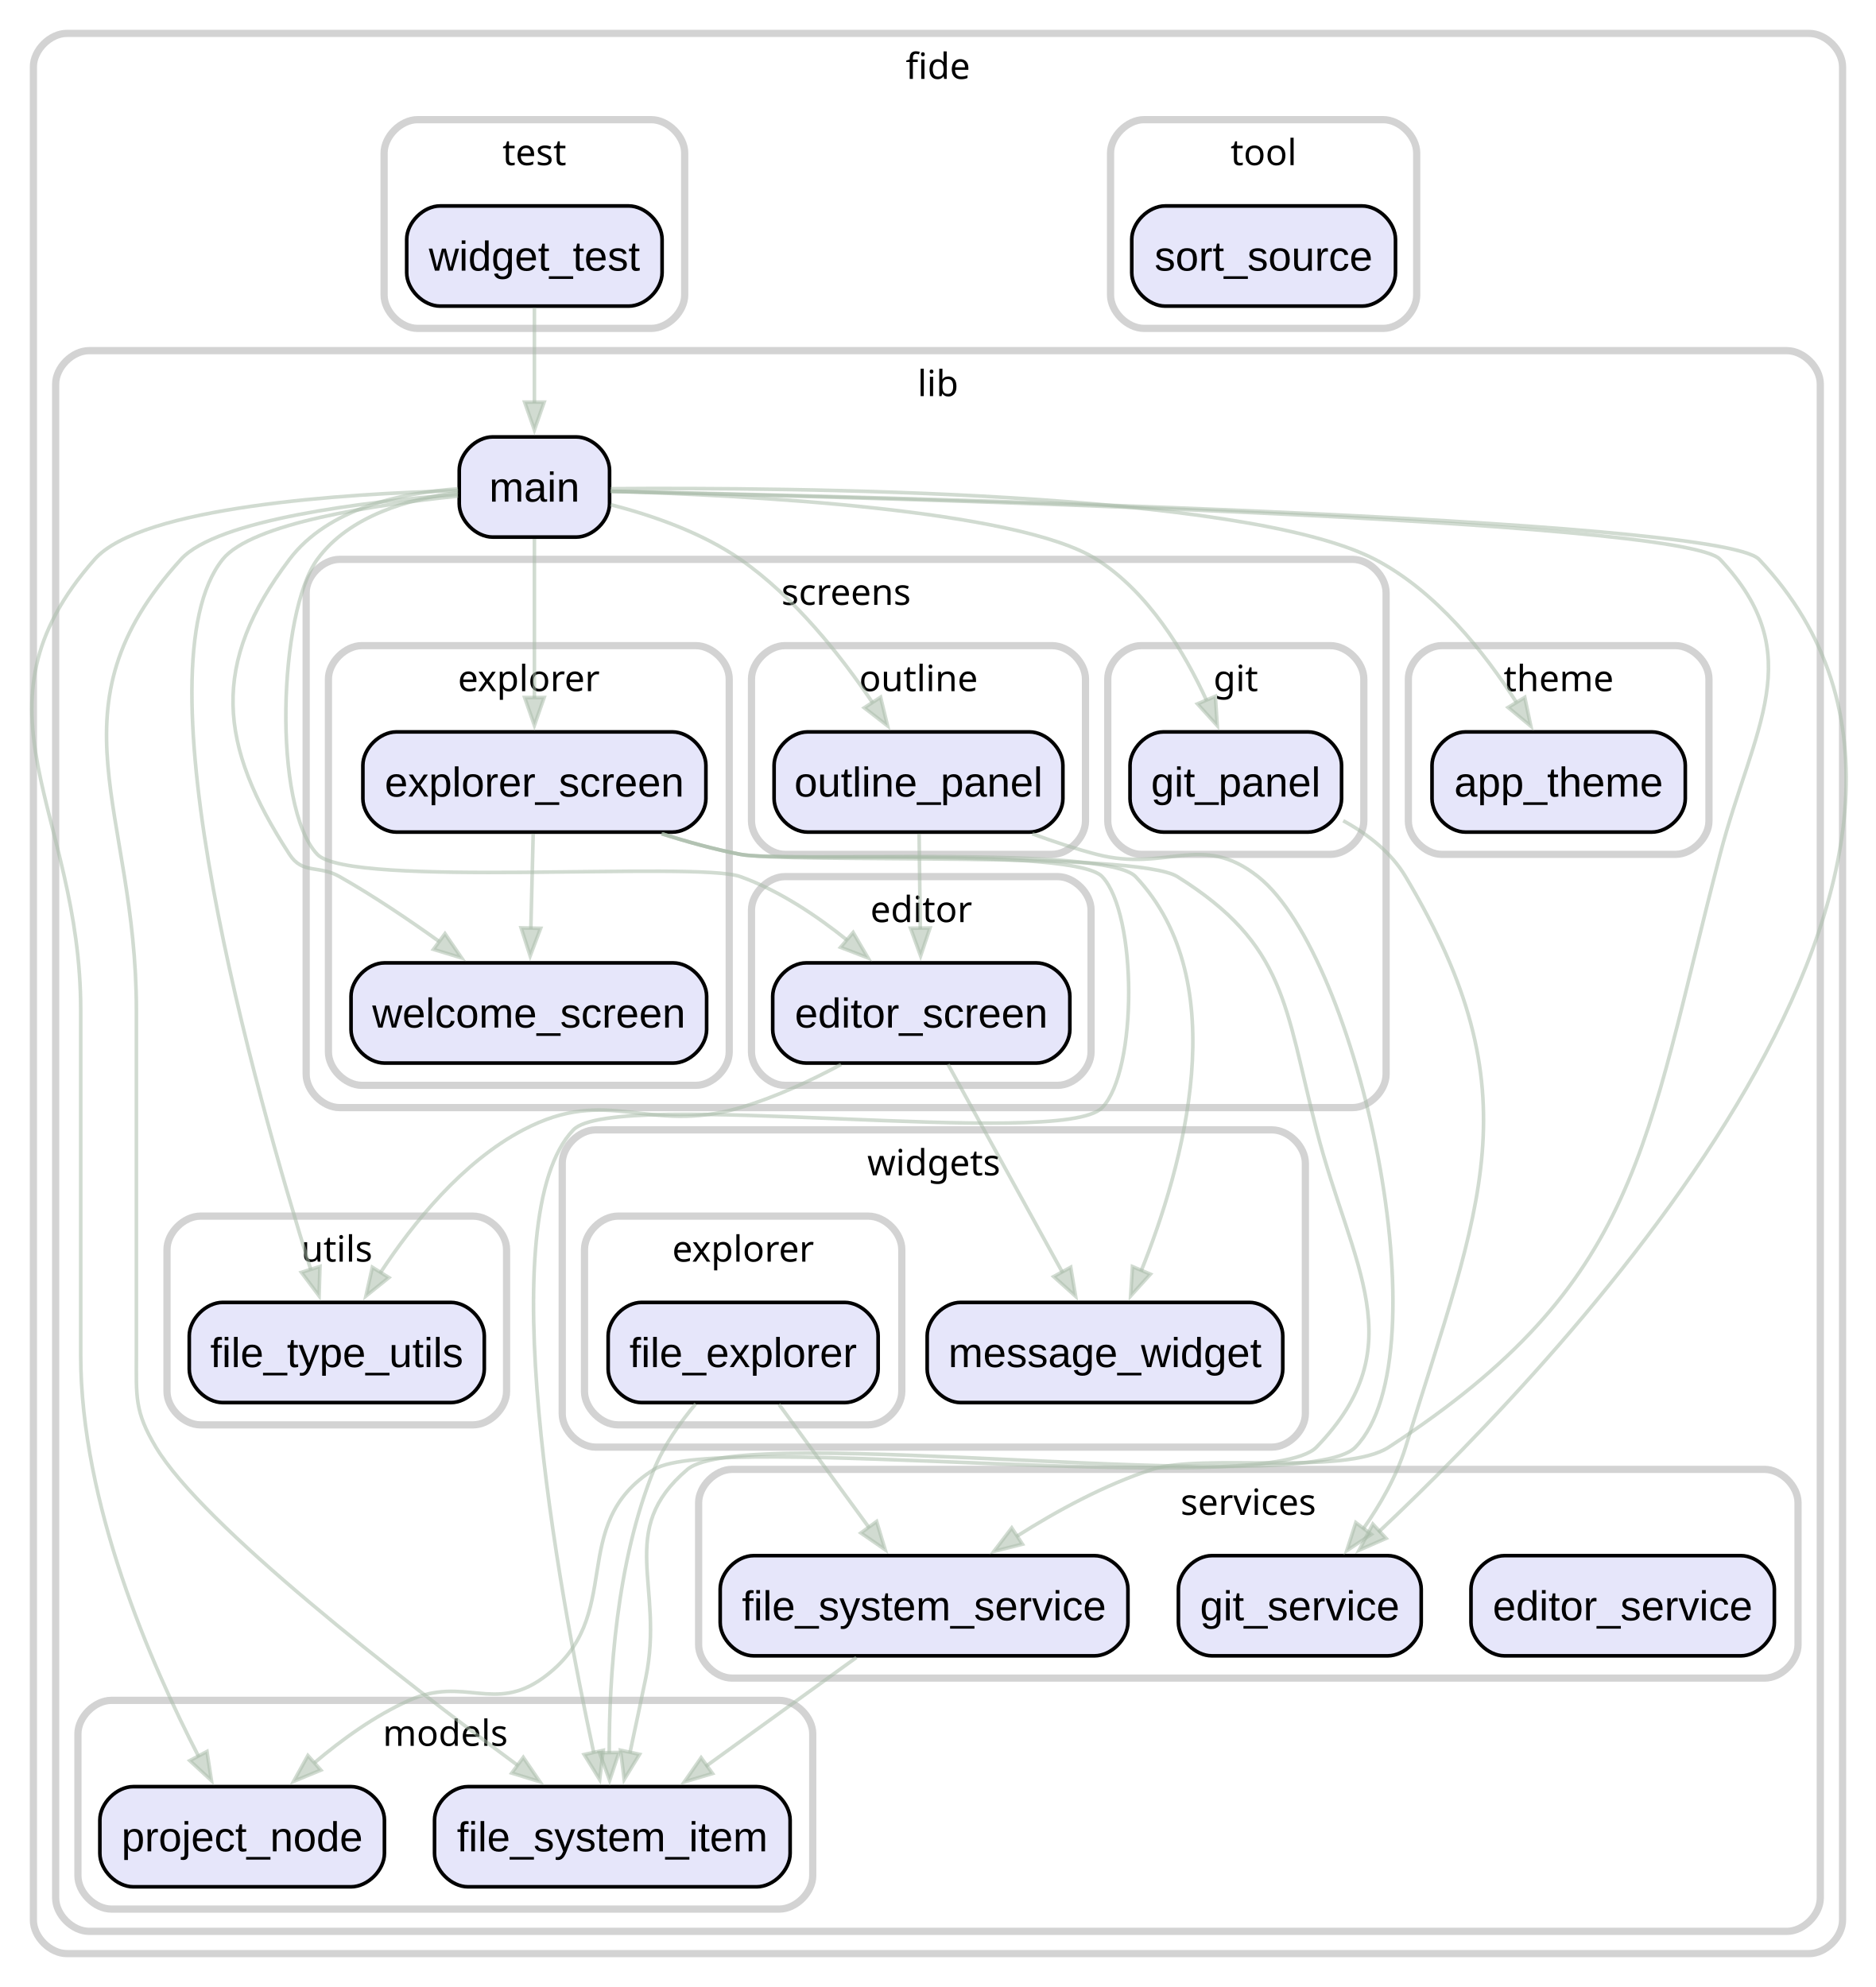
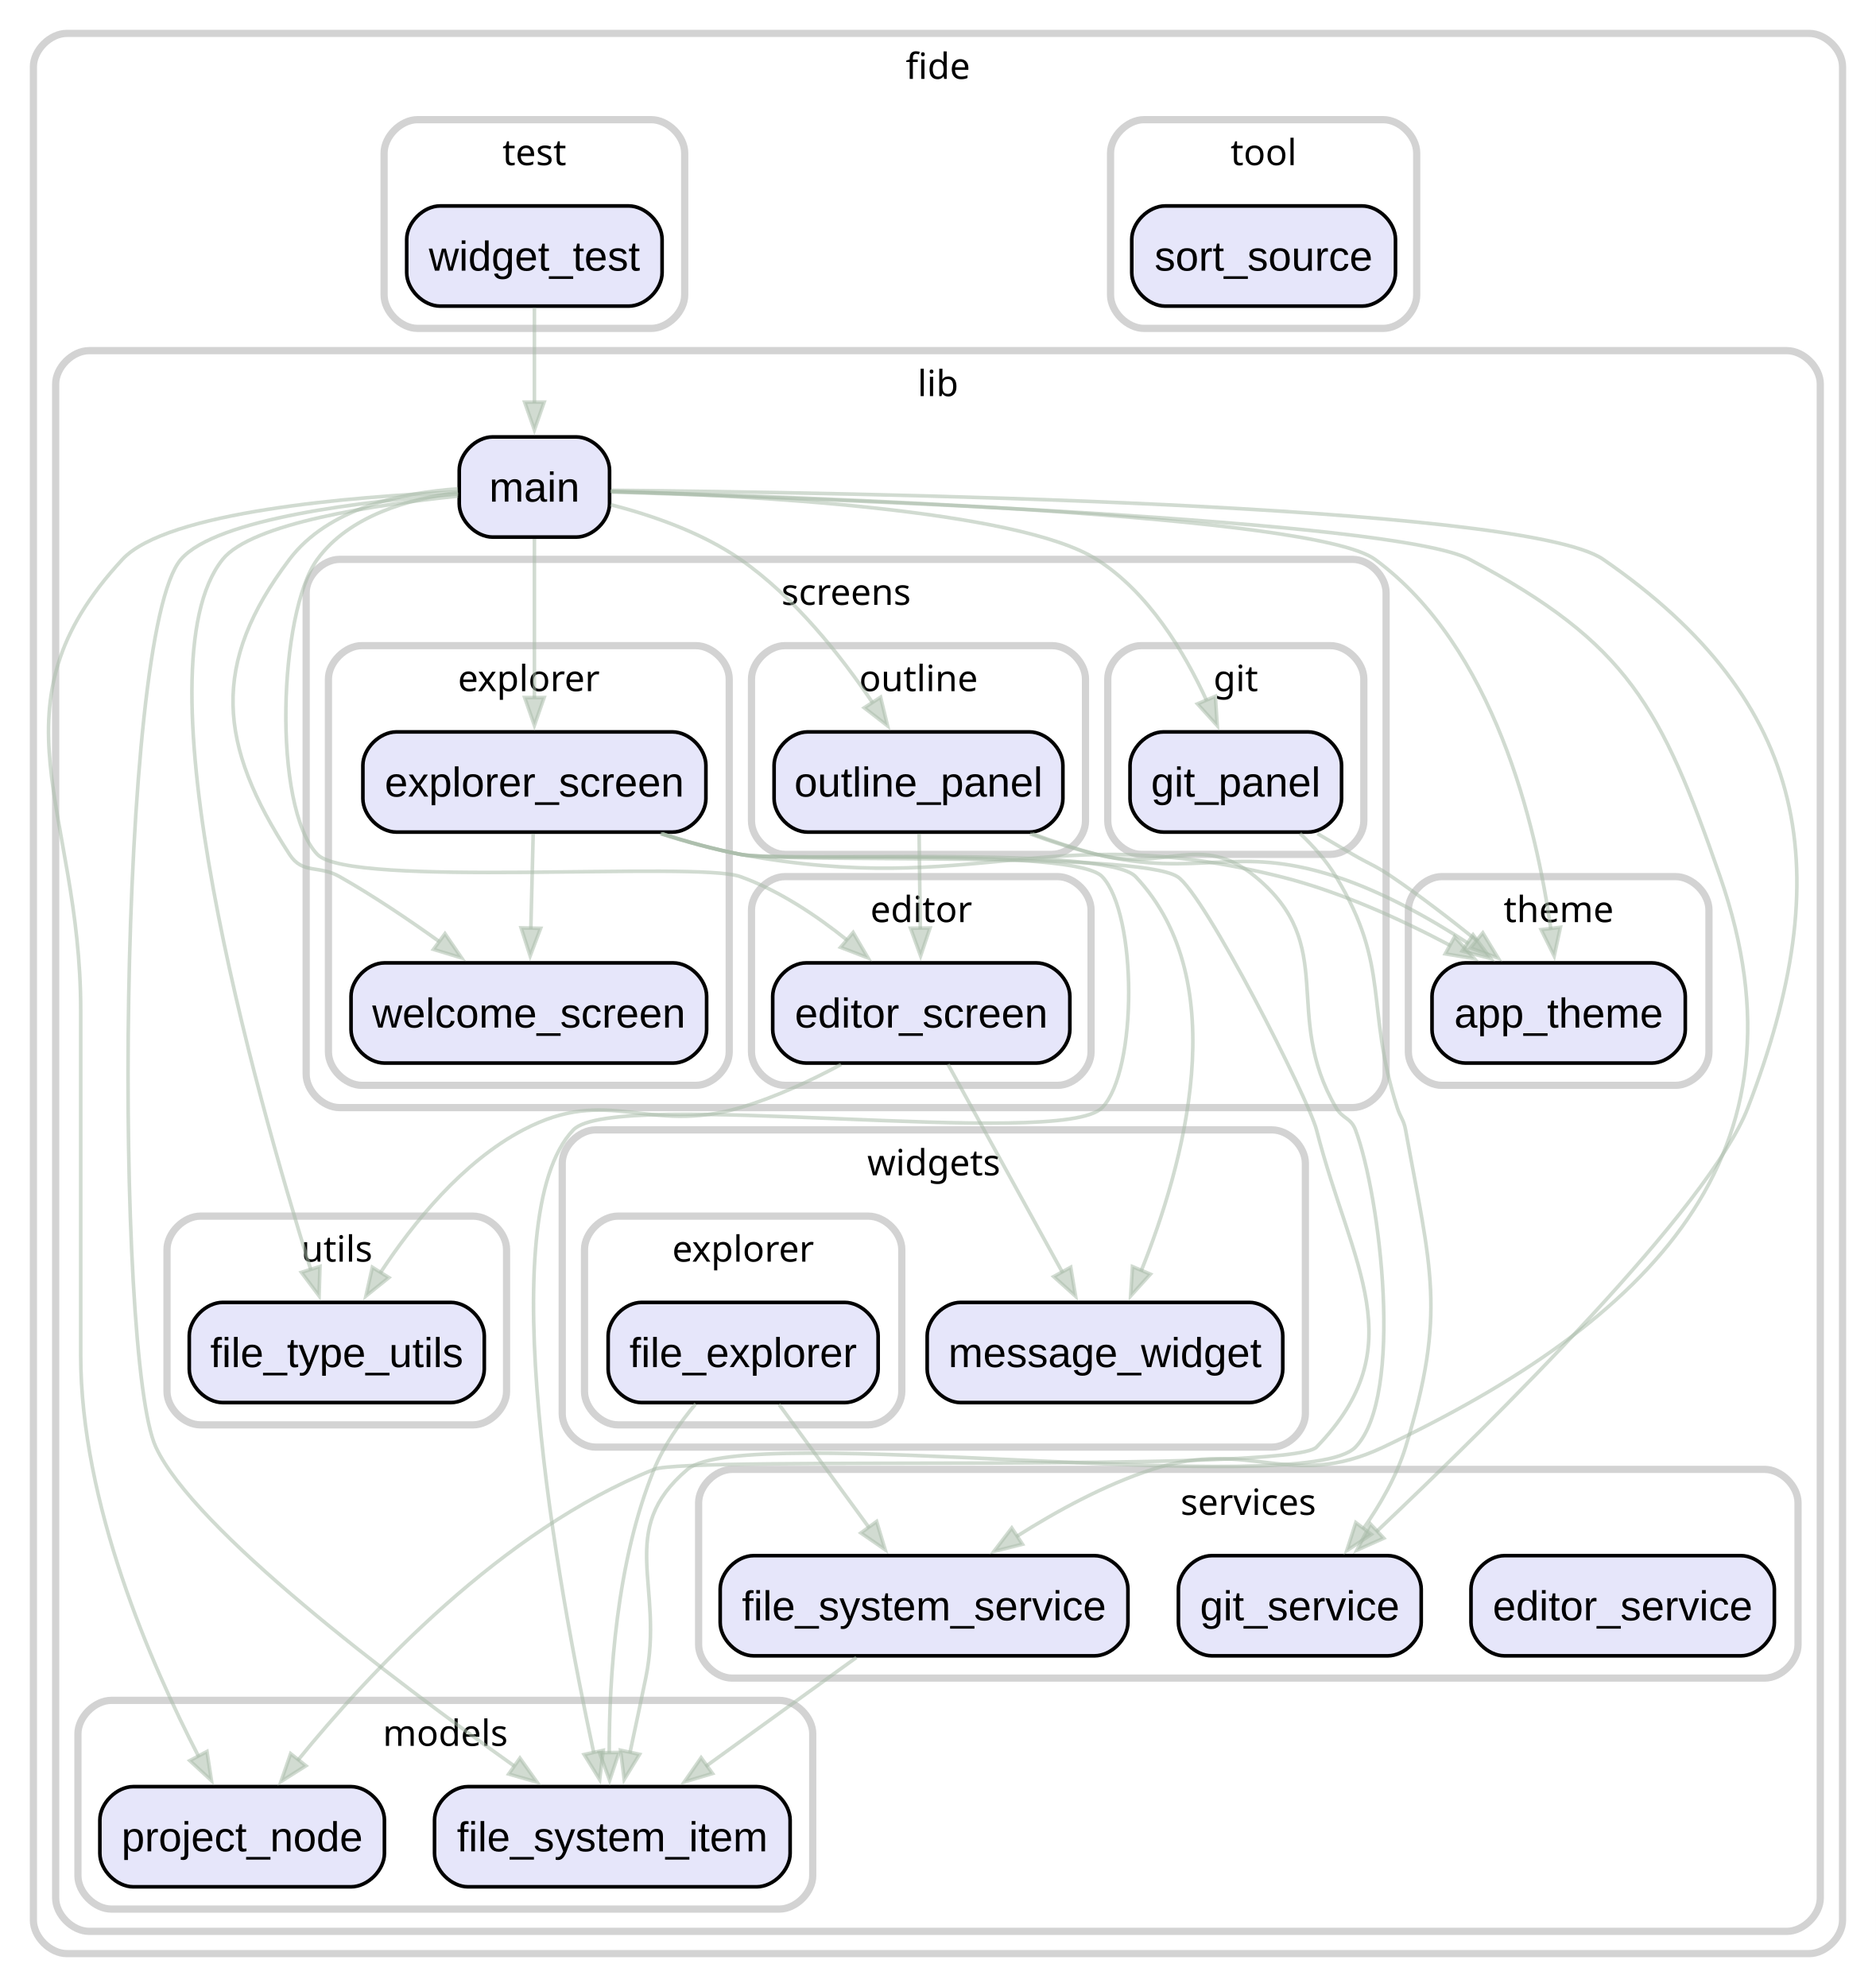
<svg xmlns="http://www.w3.org/2000/svg" width="674pt" height="714pt" viewBox="0.00 0.00 674.00 714.00">
  <g id="graph0" class="graph" transform="scale(1 1) rotate(0) translate(4 710)">
    <polygon fill="white" stroke="none" points="-4,4 -4,-710 670,-710 670,4 -4,4" />
    <g id="clust1" class="cluster">
      <path fill="none" stroke="lightgray" stroke-width="2.6" d="M20,-8C20,-8 646,-8 646,-8 652,-8 658,-14 658,-20 658,-20 658,-686 658,-686 658,-692 652,-698 646,-698 646,-698 20,-698 20,-698 14,-698 8,-692 8,-686 8,-686 8,-20 8,-20 8,-14 14,-8 20,-8" />
      <text xml:space="preserve" text-anchor="middle" x="333" y="-681.65" font-family="Arial Black" font-size="13.00">fide</text>
    </g>
    <g id="clust2" class="cluster">
      <path fill="none" stroke="lightgray" stroke-width="2.6" d="M146,-592C146,-592 230,-592 230,-592 236,-592 242,-598 242,-604 242,-604 242,-655 242,-655 242,-661 236,-667 230,-667 230,-667 146,-667 146,-667 140,-667 134,-661 134,-655 134,-655 134,-604 134,-604 134,-598 140,-592 146,-592" />
      <text xml:space="preserve" text-anchor="middle" x="188" y="-650.65" font-family="Arial Black" font-size="13.00">test</text>
    </g>
    <g id="clust3" class="cluster">
      <path fill="none" stroke="lightgray" stroke-width="2.6" d="M28,-16C28,-16 638,-16 638,-16 644,-16 650,-22 650,-28 650,-28 650,-572 650,-572 650,-578 644,-584 638,-584 638,-584 28,-584 28,-584 22,-584 16,-578 16,-572 16,-572 16,-28 16,-28 16,-22 22,-16 28,-16" />
      <text xml:space="preserve" text-anchor="middle" x="333" y="-567.65" font-family="Arial Black" font-size="13.00">lib</text>
    </g>
    <g id="clust4" class="cluster">
      <path fill="none" stroke="lightgray" stroke-width="2.6" d="M68,-198C68,-198 166,-198 166,-198 172,-198 178,-204 178,-210 178,-210 178,-261 178,-261 178,-267 172,-273 166,-273 166,-273 68,-273 68,-273 62,-273 56,-267 56,-261 56,-261 56,-210 56,-210 56,-204 62,-198 68,-198" />
      <text xml:space="preserve" text-anchor="middle" x="117" y="-256.65" font-family="Arial Black" font-size="13.00">utils</text>
    </g>
    <g id="clust5" class="cluster">
      <path fill="none" stroke="lightgray" stroke-width="2.6" d="M36,-24C36,-24 276,-24 276,-24 282,-24 288,-30 288,-36 288,-36 288,-87 288,-87 288,-93 282,-99 276,-99 276,-99 36,-99 36,-99 30,-99 24,-93 24,-87 24,-87 24,-36 24,-36 24,-30 30,-24 36,-24" />
      <text xml:space="preserve" text-anchor="middle" x="156" y="-82.65" font-family="Arial Black" font-size="13.00">models</text>
    </g>
    <g id="clust6" class="cluster">
      <path fill="none" stroke="lightgray" stroke-width="2.6" d="M118,-312C118,-312 482,-312 482,-312 488,-312 494,-318 494,-324 494,-324 494,-497 494,-497 494,-503 488,-509 482,-509 482,-509 118,-509 118,-509 112,-509 106,-503 106,-497 106,-497 106,-324 106,-324 106,-318 112,-312 118,-312" />
      <text xml:space="preserve" text-anchor="middle" x="300" y="-492.65" font-family="Arial Black" font-size="13.00">screens</text>
    </g>
    <g id="clust7" class="cluster">
      <path fill="none" stroke="lightgray" stroke-width="2.6" d="M126,-320C126,-320 246,-320 246,-320 252,-320 258,-326 258,-332 258,-332 258,-466 258,-466 258,-472 252,-478 246,-478 246,-478 126,-478 126,-478 120,-478 114,-472 114,-466 114,-466 114,-332 114,-332 114,-326 120,-320 126,-320" />
      <text xml:space="preserve" text-anchor="middle" x="186" y="-461.65" font-family="Arial Black" font-size="13.00">explorer</text>
    </g>
    <g id="clust8" class="cluster">
      <path fill="none" stroke="lightgray" stroke-width="2.6" d="M278,-403C278,-403 374,-403 374,-403 380,-403 386,-409 386,-415 386,-415 386,-466 386,-466 386,-472 380,-478 374,-478 374,-478 278,-478 278,-478 272,-478 266,-472 266,-466 266,-466 266,-415 266,-415 266,-409 272,-403 278,-403" />
      <text xml:space="preserve" text-anchor="middle" x="326" y="-461.65" font-family="Arial Black" font-size="13.00">outline</text>
    </g>
    <g id="clust9" class="cluster">
      <path fill="none" stroke="lightgray" stroke-width="2.6" d="M278,-320C278,-320 376,-320 376,-320 382,-320 388,-326 388,-332 388,-332 388,-383 388,-383 388,-389 382,-395 376,-395 376,-395 278,-395 278,-395 272,-395 266,-389 266,-383 266,-383 266,-332 266,-332 266,-326 272,-320 278,-320" />
      <text xml:space="preserve" text-anchor="middle" x="327" y="-378.65" font-family="Arial Black" font-size="13.00">editor</text>
    </g>
    <g id="clust10" class="cluster">
      <path fill="none" stroke="lightgray" stroke-width="2.6" d="M406,-403C406,-403 474,-403 474,-403 480,-403 486,-409 486,-415 486,-415 486,-466 486,-466 486,-472 480,-478 474,-478 474,-478 406,-478 406,-478 400,-478 394,-472 394,-466 394,-466 394,-415 394,-415 394,-409 400,-403 406,-403" />
      <text xml:space="preserve" text-anchor="middle" x="440" y="-461.65" font-family="Arial Black" font-size="13.00">git</text>
    </g>
    <g id="clust11" class="cluster">
-       <path fill="none" stroke="lightgray" stroke-width="2.6" d="M514,-403C514,-403 598,-403 598,-403 604,-403 610,-409 610,-415 610,-415 610,-466 610,-466 610,-472 604,-478 598,-478 598,-478 514,-478 514,-478 508,-478 502,-472 502,-466 502,-466 502,-415 502,-415 502,-409 508,-403 514,-403" />
-       <text xml:space="preserve" text-anchor="middle" x="556" y="-461.65" font-family="Arial Black" font-size="13.00">theme</text>
+       <path fill="none" stroke="lightgray" stroke-width="2.6" d="M514,-320C514,-320 598,-320 598,-320 604,-320 610,-326 610,-332 610,-332 610,-383 610,-383 610,-389 604,-395 598,-395 598,-395 514,-395 514,-395 508,-395 502,-389 502,-383 502,-383 502,-332 502,-332 502,-326 508,-320 514,-320" />
+       <text xml:space="preserve" text-anchor="middle" x="556" y="-378.65" font-family="Arial Black" font-size="13.00">theme</text>
    </g>
    <g id="clust12" class="cluster">
      <path fill="none" stroke="lightgray" stroke-width="2.6" d="M259,-107C259,-107 630,-107 630,-107 636,-107 642,-113 642,-119 642,-119 642,-170 642,-170 642,-176 636,-182 630,-182 630,-182 259,-182 259,-182 253,-182 247,-176 247,-170 247,-170 247,-119 247,-119 247,-113 253,-107 259,-107" />
      <text xml:space="preserve" text-anchor="middle" x="444.5" y="-165.65" font-family="Arial Black" font-size="13.00">services</text>
    </g>
    <g id="clust13" class="cluster">
      <path fill="none" stroke="lightgray" stroke-width="2.6" d="M210,-190C210,-190 453,-190 453,-190 459,-190 465,-196 465,-202 465,-202 465,-292 465,-292 465,-298 459,-304 453,-304 453,-304 210,-304 210,-304 204,-304 198,-298 198,-292 198,-292 198,-202 198,-202 198,-196 204,-190 210,-190" />
      <text xml:space="preserve" text-anchor="middle" x="331.5" y="-287.65" font-family="Arial Black" font-size="13.00">widgets</text>
    </g>
    <g id="clust14" class="cluster">
      <path fill="none" stroke="lightgray" stroke-width="2.6" d="M218,-198C218,-198 308,-198 308,-198 314,-198 320,-204 320,-210 320,-210 320,-261 320,-261 320,-267 314,-273 308,-273 308,-273 218,-273 218,-273 212,-273 206,-267 206,-261 206,-261 206,-210 206,-210 206,-204 212,-198 218,-198" />
      <text xml:space="preserve" text-anchor="middle" x="263" y="-256.65" font-family="Arial Black" font-size="13.00">explorer</text>
    </g>
    <g id="clust15" class="cluster">
      <path fill="none" stroke="lightgray" stroke-width="2.6" d="M407,-592C407,-592 493,-592 493,-592 499,-592 505,-598 505,-604 505,-604 505,-655 505,-655 505,-661 499,-667 493,-667 493,-667 407,-667 407,-667 401,-667 395,-661 395,-655 395,-655 395,-604 395,-604 395,-598 401,-592 407,-592" />
      <text xml:space="preserve" text-anchor="middle" x="450" y="-650.65" font-family="Arial Black" font-size="13.00">tool</text>
    </g>
    <g id="node1" class="node">
      <path fill="Lavender" stroke="black" stroke-width="1.3" d="M221.88,-636C221.88,-636 154.12,-636 154.12,-636 148.12,-636 142.12,-630 142.12,-624 142.12,-624 142.12,-612 142.12,-612 142.12,-606 148.12,-600 154.12,-600 154.12,-600 221.88,-600 221.88,-600 227.88,-600 233.88,-606 233.88,-612 233.88,-612 233.88,-624 233.88,-624 233.88,-630 227.88,-636 221.88,-636" />
      <text xml:space="preserve" text-anchor="middle" x="188" y="-612.75" font-family="Arial" font-size="15.00">widget_test</text>
    </g>
    <g id="node10" class="node">
      <path fill="Lavender" stroke="black" stroke-width="1.3" d="M203,-553C203,-553 173,-553 173,-553 167,-553 161,-547 161,-541 161,-541 161,-529 161,-529 161,-523 167,-517 173,-517 173,-517 203,-517 203,-517 209,-517 215,-523 215,-529 215,-529 215,-541 215,-541 215,-547 209,-553 203,-553" />
      <text xml:space="preserve" text-anchor="middle" x="188" y="-529.75" font-family="Arial" font-size="15.00">main</text>
    </g>
    <g id="edge1" class="edge">
      <path fill="none" stroke="#aabbaa" stroke-width="1.3" stroke-opacity="0.533" d="M188,-599.42C188,-589.45 188,-576.7 188,-565.26" />
      <polygon fill="#aabbaa" fill-opacity="0.533" stroke="#aabbaa" stroke-width="1.3" stroke-opacity="0.533" points="191.5,-565.51 188,-555.51 184.5,-565.51 191.5,-565.51" />
    </g>
    <g id="node2" class="node">
      <path fill="Lavender" stroke="black" stroke-width="1.3" d="M158,-242C158,-242 76,-242 76,-242 70,-242 64,-236 64,-230 64,-230 64,-218 64,-218 64,-212 70,-206 76,-206 76,-206 158,-206 158,-206 164,-206 170,-212 170,-218 170,-218 170,-230 170,-230 170,-236 164,-242 158,-242" />
      <text xml:space="preserve" text-anchor="middle" x="117" y="-218.75" font-family="Arial" font-size="15.00">file_type_utils</text>
    </g>
    <g id="node3" class="node">
      <path fill="Lavender" stroke="black" stroke-width="1.3" d="M122.12,-68C122.12,-68 43.88,-68 43.88,-68 37.88,-68 31.88,-62 31.88,-56 31.88,-56 31.88,-44 31.88,-44 31.88,-38 37.88,-32 43.88,-32 43.88,-32 122.12,-32 122.12,-32 128.12,-32 134.12,-38 134.12,-44 134.12,-44 134.12,-56 134.12,-56 134.12,-62 128.12,-68 122.12,-68" />
      <text xml:space="preserve" text-anchor="middle" x="83" y="-44.75" font-family="Arial" font-size="15.00">project_node</text>
    </g>
    <g id="node4" class="node">
      <path fill="Lavender" stroke="black" stroke-width="1.3" d="M267.88,-68C267.88,-68 164.12,-68 164.12,-68 158.12,-68 152.12,-62 152.12,-56 152.12,-56 152.12,-44 152.12,-44 152.12,-38 158.12,-32 164.12,-32 164.12,-32 267.88,-32 267.88,-32 273.88,-32 279.88,-38 279.88,-44 279.88,-44 279.88,-56 279.88,-56 279.88,-62 273.88,-68 267.88,-68" />
      <text xml:space="preserve" text-anchor="middle" x="216" y="-44.75" font-family="Arial" font-size="15.00">file_system_item</text>
    </g>
    <g id="node5" class="node">
      <path fill="Lavender" stroke="black" stroke-width="1.3" d="M237.62,-447C237.62,-447 138.38,-447 138.38,-447 132.38,-447 126.38,-441 126.38,-435 126.38,-435 126.38,-423 126.38,-423 126.38,-417 132.38,-411 138.38,-411 138.38,-411 237.62,-411 237.62,-411 243.62,-411 249.62,-417 249.62,-423 249.62,-423 249.62,-435 249.62,-435 249.62,-441 243.62,-447 237.62,-447" />
      <text xml:space="preserve" text-anchor="middle" x="188" y="-423.75" font-family="Arial" font-size="15.00">explorer_screen</text>
    </g>
    <g id="edge2" class="edge">
-       <path fill="none" stroke="#aabbaa" stroke-width="1.3" stroke-opacity="0.533" d="M233.66,-410.4C242.92,-407.45 252.68,-404.78 262,-403 279.16,-399.73 404.2,-404.27 419,-395 458.11,-370.5 457.53,-348.7 469,-304 481.59,-254.92 504.22,-226.42 469,-190 450.61,-170.98 253.46,-195.99 231,-182 198.94,-162.02 221.68,-129.04 191,-107 173.44,-94.38 162.75,-107.82 143,-99 130.72,-93.52 118.81,-84.91 108.88,-76.49" />
-       <polygon fill="#aabbaa" fill-opacity="0.533" stroke="#aabbaa" stroke-width="1.3" stroke-opacity="0.533" points="111.28,-73.94 101.49,-69.9 106.62,-79.17 111.28,-73.94" />
+       <path fill="none" stroke="#aabbaa" stroke-width="1.3" stroke-opacity="0.533" d="M233.66,-410.4C242.92,-407.45 252.68,-404.78 262,-403 279.16,-399.73 404.2,-404.27 419,-395 428.78,-388.88 466.13,-315.17 469,-304 481.59,-254.92 504.22,-226.42 469,-190 459.8,-180.49 243.29,-186.9 231,-182 176.4,-160.25 128.61,-108.96 102.96,-77.4" />
+       <polygon fill="#aabbaa" fill-opacity="0.533" stroke="#aabbaa" stroke-width="1.3" stroke-opacity="0.533" points="105.91,-75.49 96.95,-69.83 100.43,-79.84 105.91,-75.49" />
    </g>
    <g id="edge3" class="edge">
      <path fill="none" stroke="#aabbaa" stroke-width="1.3" stroke-opacity="0.533" d="M234.07,-410.35C243.21,-407.45 252.82,-404.8 262,-403 276.2,-400.22 382.09,-405.54 392,-395 404.64,-381.56 404.76,-325.31 392,-312 377.38,-296.75 216.62,-319.25 202,-304 172.01,-272.72 196.46,-139.78 209.33,-80.15" />
      <polygon fill="#aabbaa" fill-opacity="0.533" stroke="#aabbaa" stroke-width="1.3" stroke-opacity="0.533" points="212.72,-81.04 211.45,-70.52 205.88,-79.53 212.72,-81.04" />
    </g>
    <g id="node6" class="node">
      <path fill="Lavender" stroke="black" stroke-width="1.3" d="M237.88,-364C237.88,-364 134.12,-364 134.12,-364 128.12,-364 122.12,-358 122.12,-352 122.12,-352 122.12,-340 122.12,-340 122.12,-334 128.12,-328 134.12,-328 134.12,-328 237.88,-328 237.88,-328 243.88,-328 249.88,-334 249.88,-340 249.88,-340 249.88,-352 249.88,-352 249.88,-358 243.88,-364 237.88,-364" />
      <text xml:space="preserve" text-anchor="middle" x="186" y="-340.75" font-family="Arial" font-size="15.00">welcome_screen</text>
    </g>
    <g id="edge5" class="edge">
      <path fill="none" stroke="#aabbaa" stroke-width="1.3" stroke-opacity="0.533" d="M187.57,-410.42C187.32,-400.45 187,-387.7 186.72,-376.26" />
      <polygon fill="#aabbaa" fill-opacity="0.533" stroke="#aabbaa" stroke-width="1.3" stroke-opacity="0.533" points="190.23,-376.42 186.48,-366.51 183.23,-376.59 190.23,-376.42" />
    </g>
+     <g id="node11" class="node">
+       <path fill="Lavender" stroke="black" stroke-width="1.3" d="M589.5,-364C589.5,-364 522.5,-364 522.5,-364 516.5,-364 510.5,-358 510.5,-352 510.5,-352 510.5,-340 510.5,-340 510.5,-334 516.5,-328 522.5,-328 522.5,-328 589.5,-328 589.5,-328 595.5,-328 601.5,-334 601.5,-340 601.5,-340 601.5,-352 601.5,-352 601.5,-358 595.5,-364 589.5,-364" />
+       <text xml:space="preserve" text-anchor="middle" x="556" y="-340.75" font-family="Arial" font-size="15.00">app_theme</text>
+     </g>
+     <g id="edge6" class="edge">
+       <path fill="none" stroke="#aabbaa" stroke-width="1.3" stroke-opacity="0.533" d="M233.25,-410.45C242.63,-407.46 252.53,-404.76 262,-403 346.85,-387.25 372.27,-415.88 456,-395 477.14,-389.73 499.13,-379.74 517.09,-370.23" />
+       <polygon fill="#aabbaa" fill-opacity="0.533" stroke="#aabbaa" stroke-width="1.3" stroke-opacity="0.533" points="518.61,-373.39 525.71,-365.52 515.25,-367.25 518.61,-373.39" />
+     </g>
    <g id="node16" class="node">
      <path fill="Lavender" stroke="black" stroke-width="1.3" d="M444.88,-242C444.88,-242 341.12,-242 341.12,-242 335.12,-242 329.12,-236 329.12,-230 329.12,-230 329.12,-218 329.12,-218 329.12,-212 335.12,-206 341.12,-206 341.12,-206 444.88,-206 444.88,-206 450.88,-206 456.88,-212 456.88,-218 456.88,-218 456.88,-230 456.88,-230 456.88,-236 450.88,-242 444.88,-242" />
      <text xml:space="preserve" text-anchor="middle" x="393" y="-218.75" font-family="Arial" font-size="15.00">message_widget</text>
    </g>
    <g id="edge4" class="edge">
      <path fill="none" stroke="#aabbaa" stroke-width="1.3" stroke-opacity="0.533" d="M233.67,-410.44C242.92,-407.49 252.68,-404.8 262,-403 277.52,-400 393.14,-406.48 404,-395 439.81,-357.11 421.09,-290.81 405.96,-253.18" />
      <polygon fill="#aabbaa" fill-opacity="0.533" stroke="#aabbaa" stroke-width="1.3" stroke-opacity="0.533" points="409.32,-252.14 402.21,-244.29 402.87,-254.87 409.32,-252.14" />
    </g>
    <g id="node7" class="node">
      <path fill="Lavender" stroke="black" stroke-width="1.3" d="M365.88,-447C365.88,-447 286.12,-447 286.12,-447 280.12,-447 274.12,-441 274.12,-435 274.12,-435 274.12,-423 274.12,-423 274.12,-417 280.12,-411 286.12,-411 286.12,-411 365.88,-411 365.88,-411 371.88,-411 377.88,-417 377.88,-423 377.88,-423 377.88,-435 377.88,-435 377.88,-441 371.88,-447 365.88,-447" />
      <text xml:space="preserve" text-anchor="middle" x="326" y="-423.75" font-family="Arial" font-size="15.00">outline_panel</text>
    </g>
-     <g id="edge6" class="edge">
-       <path fill="none" stroke="#aabbaa" stroke-width="1.3" stroke-opacity="0.533" d="M366.84,-410.41C374.44,-407.61 382.38,-404.98 390,-403 415.18,-396.44 427.61,-411.17 448,-395 484.21,-366.29 515.13,-223.22 483,-190 464.45,-170.82 263.35,-199.26 243,-182 217.07,-160.01 234.89,-140.29 228,-107 226.19,-98.26 224.18,-88.77 222.32,-80.13" />
+     <g id="edge8" class="edge">
+       <path fill="none" stroke="#aabbaa" stroke-width="1.3" stroke-opacity="0.533" d="M366.85,-410.42C374.44,-407.62 382.38,-404.99 390,-403 414.75,-396.52 427.22,-411.23 447,-395 477.21,-370.22 456.33,-345.76 476,-312 478.38,-307.92 481.34,-308.42 483,-304 491.91,-280.29 500.61,-208.21 483,-190 464.45,-170.82 263.35,-199.26 243,-182 217.07,-160.01 234.89,-140.29 228,-107 226.19,-98.26 224.18,-88.77 222.32,-80.13" />
      <polygon fill="#aabbaa" fill-opacity="0.533" stroke="#aabbaa" stroke-width="1.3" stroke-opacity="0.533" points="225.79,-79.6 220.26,-70.57 218.95,-81.08 225.79,-79.6" />
    </g>
    <g id="node8" class="node">
      <path fill="Lavender" stroke="black" stroke-width="1.3" d="M368.38,-364C368.38,-364 285.62,-364 285.62,-364 279.62,-364 273.62,-358 273.62,-352 273.62,-352 273.62,-340 273.62,-340 273.62,-334 279.62,-328 285.62,-328 285.62,-328 368.38,-328 368.38,-328 374.38,-328 380.38,-334 380.38,-340 380.38,-340 380.38,-352 380.38,-352 380.38,-358 374.38,-364 368.38,-364" />
      <text xml:space="preserve" text-anchor="middle" x="327" y="-340.75" font-family="Arial" font-size="15.00">editor_screen</text>
    </g>
-     <g id="edge7" class="edge">
+     <g id="edge9" class="edge">
      <path fill="none" stroke="#aabbaa" stroke-width="1.3" stroke-opacity="0.533" d="M326.22,-410.42C326.34,-400.45 326.5,-387.7 326.64,-376.26" />
      <polygon fill="#aabbaa" fill-opacity="0.533" stroke="#aabbaa" stroke-width="1.3" stroke-opacity="0.533" points="330.14,-376.55 326.76,-366.51 323.14,-376.46 330.14,-376.55" />
    </g>
-     <g id="edge9" class="edge">
+     <g id="edge7" class="edge">
+       <path fill="none" stroke="#aabbaa" stroke-width="1.3" stroke-opacity="0.533" d="M366.08,-410.38C373.89,-407.51 382.11,-404.87 390,-403 427.35,-394.15 439.52,-406.95 476,-395 492.72,-389.52 509.66,-380.05 523.61,-370.96" />
+       <polygon fill="#aabbaa" fill-opacity="0.533" stroke="#aabbaa" stroke-width="1.3" stroke-opacity="0.533" points="525.25,-374.08 531.57,-365.57 521.33,-368.28 525.25,-374.08" />
+     </g>
+     <g id="edge11" class="edge">
      <path fill="none" stroke="#aabbaa" stroke-width="1.3" stroke-opacity="0.533" d="M298.18,-327.5C287.22,-321.62 274.38,-315.64 262,-312 228.57,-302.17 214.83,-320.24 184,-304 162.05,-292.44 144.31,-270.4 132.6,-252.54" />
      <polygon fill="#aabbaa" fill-opacity="0.533" stroke="#aabbaa" stroke-width="1.3" stroke-opacity="0.533" points="135.72,-250.92 127.47,-244.28 129.78,-254.62 135.72,-250.92" />
    </g>
-     <g id="edge8" class="edge">
+     <g id="edge10" class="edge">
      <path fill="none" stroke="#aabbaa" stroke-width="1.3" stroke-opacity="0.533" d="M336.6,-327.55C347.4,-307.91 365.09,-275.74 377.79,-252.66" />
      <polygon fill="#aabbaa" fill-opacity="0.533" stroke="#aabbaa" stroke-width="1.3" stroke-opacity="0.533" points="380.69,-254.64 382.44,-244.19 374.56,-251.27 380.69,-254.64" />
    </g>
    <g id="node9" class="node">
      <path fill="Lavender" stroke="black" stroke-width="1.3" d="M466,-447C466,-447 414,-447 414,-447 408,-447 402,-441 402,-435 402,-435 402,-423 402,-423 402,-417 408,-411 414,-411 414,-411 466,-411 466,-411 472,-411 478,-417 478,-423 478,-423 478,-435 478,-435 478,-441 472,-447 466,-447" />
      <text xml:space="preserve" text-anchor="middle" x="440" y="-423.75" font-family="Arial" font-size="15.00">git_panel</text>
    </g>
+     <g id="edge12" class="edge">
+       <path fill="none" stroke="#aabbaa" stroke-width="1.3" stroke-opacity="0.533" d="M469.33,-410.45C473.58,-407.94 477.9,-405.39 482,-403 488.19,-399.39 490.07,-399.03 496,-395 506.34,-387.97 517.16,-379.65 526.71,-371.93" />
+       <polygon fill="#aabbaa" fill-opacity="0.533" stroke="#aabbaa" stroke-width="1.3" stroke-opacity="0.533" points="528.75,-374.78 534.26,-365.73 524.31,-369.37 528.75,-374.78" />
+     </g>
    <g id="node12" class="node">
      <path fill="Lavender" stroke="black" stroke-width="1.3" d="M494.62,-151C494.62,-151 431.38,-151 431.38,-151 425.38,-151 419.38,-145 419.38,-139 419.38,-139 419.38,-127 419.38,-127 419.38,-121 425.38,-115 431.38,-115 431.38,-115 494.62,-115 494.62,-115 500.62,-115 506.62,-121 506.62,-127 506.62,-127 506.62,-139 506.62,-139 506.62,-145 500.62,-151 494.62,-151" />
      <text xml:space="preserve" text-anchor="middle" x="463" y="-127.75" font-family="Arial" font-size="15.00">git_service</text>
    </g>
-     <g id="edge10" class="edge">
-       <path fill="none" stroke="#aabbaa" stroke-width="1.3" stroke-opacity="0.533" d="M478.59,-415.09C487.47,-410.23 495.82,-403.69 501,-395 547.64,-316.73 527.76,-277.09 501,-190 497.79,-179.56 491.9,-169.31 485.7,-160.49" />
+     <g id="edge13" class="edge">
+       <path fill="none" stroke="#aabbaa" stroke-width="1.3" stroke-opacity="0.533" d="M463.05,-410.53C467.9,-405.93 472.58,-400.66 476,-395 495.75,-362.35 486.4,-348.36 498,-312 499.15,-308.38 500.32,-307.74 501,-304 510.04,-254.15 515.88,-238.43 501,-190 497.79,-179.56 491.9,-169.31 485.7,-160.49" />
      <polygon fill="#aabbaa" fill-opacity="0.533" stroke="#aabbaa" stroke-width="1.3" stroke-opacity="0.533" points="488.69,-158.66 479.87,-152.79 483.11,-162.88 488.69,-158.66" />
    </g>
-     <g id="edge21" class="edge">
+     <g id="edge24" class="edge">
      <path fill="none" stroke="#aabbaa" stroke-width="1.3" stroke-opacity="0.533" d="M160.57,-531.74C130.9,-528.66 86.4,-521.98 76,-509 44.76,-470.01 87.64,-317.78 107.67,-253.69" />
      <polygon fill="#aabbaa" fill-opacity="0.533" stroke="#aabbaa" stroke-width="1.3" stroke-opacity="0.533" points="110.96,-254.92 110.64,-244.33 104.28,-252.8 110.96,-254.92" />
    </g>
-     <g id="edge20" class="edge">
-       <path fill="none" stroke="#aabbaa" stroke-width="1.3" stroke-opacity="0.533" d="M160.55,-533.7C119.92,-532.62 46.75,-528.01 30,-509 -17.63,-454.96 25,-419.03 25,-347 25,-347 25,-347 25,-223 25,-169.77 50.25,-111.91 67.43,-78.7" />
+     <g id="edge23" class="edge">
+       <path fill="none" stroke="#aabbaa" stroke-width="1.3" stroke-opacity="0.533" d="M160.51,-533.23C122.27,-531.54 55.91,-526.15 40,-509 -9.18,-455.99 25,-419.31 25,-347 25,-347 25,-347 25,-223 25,-169.77 50.25,-111.91 67.43,-78.7" />
      <polygon fill="#aabbaa" fill-opacity="0.533" stroke="#aabbaa" stroke-width="1.3" stroke-opacity="0.533" points="70.36,-80.63 71.97,-70.16 64.18,-77.34 70.36,-80.63" />
    </g>
-     <g id="edge19" class="edge">
-       <path fill="none" stroke="#aabbaa" stroke-width="1.3" stroke-opacity="0.533" d="M160.44,-532.33C127.17,-529.71 74.03,-523.35 61,-509 12.35,-455.45 45,-419.35 45,-347 45,-347 45,-347 45,-223 45,-208.01 44.31,-202.87 52,-190 68.73,-161.98 139.14,-107.38 182.07,-75.59" />
-       <polygon fill="#aabbaa" fill-opacity="0.533" stroke="#aabbaa" stroke-width="1.3" stroke-opacity="0.533" points="184.01,-78.51 189.98,-69.76 179.86,-72.87 184.01,-78.51" />
-     </g>
-     <g id="edge11" class="edge">
+     <g id="edge22" class="edge">
+       <path fill="none" stroke="#aabbaa" stroke-width="1.3" stroke-opacity="0.533" d="M160.6,-532.47C127.22,-529.97 73.67,-523.74 61,-509 37.88,-482.11 37.09,-222.17 52,-190 65.68,-160.47 136.85,-106.66 180.82,-75.36" />
+       <polygon fill="#aabbaa" fill-opacity="0.533" stroke="#aabbaa" stroke-width="1.3" stroke-opacity="0.533" points="182.8,-78.24 188.95,-69.61 178.76,-72.52 182.8,-78.24" />
+     </g>
+     <g id="edge14" class="edge">
      <path fill="none" stroke="#aabbaa" stroke-width="1.3" stroke-opacity="0.533" d="M188,-516.36C188,-500.73 188,-477.59 188,-459.2" />
      <polygon fill="#aabbaa" fill-opacity="0.533" stroke="#aabbaa" stroke-width="1.3" stroke-opacity="0.533" points="191.5,-459.35 188,-449.35 184.5,-459.35 191.5,-459.35" />
    </g>
-     <g id="edge12" class="edge">
+     <g id="edge15" class="edge">
      <path fill="none" stroke="#aabbaa" stroke-width="1.3" stroke-opacity="0.533" d="M160.54,-534.34C140.27,-532.96 113.88,-527.38 100,-509 71.6,-471.41 74.33,-442.5 100,-403 104.77,-395.66 110.39,-399.32 118,-395 130.12,-388.12 142.76,-379.6 153.81,-371.67" />
      <polygon fill="#aabbaa" fill-opacity="0.533" stroke="#aabbaa" stroke-width="1.3" stroke-opacity="0.533" points="155.87,-374.5 161.86,-365.77 151.73,-368.86 155.87,-374.5" />
    </g>
-     <g id="edge14" class="edge">
+     <g id="edge17" class="edge">
      <path fill="none" stroke="#aabbaa" stroke-width="1.3" stroke-opacity="0.533" d="M215.37,-528.67C230.12,-524.87 248.09,-518.68 262,-509 281.44,-495.48 298.08,-474.43 309.52,-457.46" />
      <polygon fill="#aabbaa" fill-opacity="0.533" stroke="#aabbaa" stroke-width="1.3" stroke-opacity="0.533" points="312.38,-459.48 314.88,-449.18 306.51,-455.67 312.38,-459.48" />
    </g>
-     <g id="edge13" class="edge">
+     <g id="edge16" class="edge">
      <path fill="none" stroke="#aabbaa" stroke-width="1.3" stroke-opacity="0.533" d="M160.55,-533.02C143.01,-530.79 121.48,-524.74 110,-509 96.12,-489.97 93.79,-420.09 110,-403 121.64,-390.73 246.08,-400.71 262,-395 275.89,-390.02 289.34,-381.03 300.37,-372.16" />
      <polygon fill="#aabbaa" fill-opacity="0.533" stroke="#aabbaa" stroke-width="1.3" stroke-opacity="0.533" points="302.52,-374.92 307.88,-365.78 297.99,-369.59 302.52,-374.92" />
    </g>
-     <g id="edge15" class="edge">
+     <g id="edge18" class="edge">
      <path fill="none" stroke="#aabbaa" stroke-width="1.3" stroke-opacity="0.533" d="M215.32,-533.47C263.59,-532.06 361.57,-527.02 390,-509 408.56,-497.24 421.47,-475.83 429.52,-458.26" />
      <polygon fill="#aabbaa" fill-opacity="0.533" stroke="#aabbaa" stroke-width="1.3" stroke-opacity="0.533" points="432.67,-459.8 433.35,-449.23 426.22,-457.07 432.67,-459.8" />
    </g>
-     <g id="node11" class="node">
-       <path fill="Lavender" stroke="black" stroke-width="1.3" d="M589.5,-447C589.5,-447 522.5,-447 522.5,-447 516.5,-447 510.5,-441 510.5,-435 510.5,-435 510.5,-423 510.5,-423 510.5,-417 516.5,-411 522.5,-411 522.5,-411 589.5,-411 589.5,-411 595.5,-411 601.5,-417 601.5,-423 601.5,-423 601.5,-435 601.5,-435 601.5,-441 595.5,-447 589.5,-447" />
-       <text xml:space="preserve" text-anchor="middle" x="556" y="-423.75" font-family="Arial" font-size="15.00">app_theme</text>
-     </g>
-     <g id="edge18" class="edge">
-       <path fill="none" stroke="#aabbaa" stroke-width="1.3" stroke-opacity="0.533" d="M215.38,-534.39C280.48,-534.9 442.6,-533.6 490,-509 511.91,-497.63 529.39,-475.53 540.84,-457.59" />
-       <polygon fill="#aabbaa" fill-opacity="0.533" stroke="#aabbaa" stroke-width="1.3" stroke-opacity="0.533" points="543.83,-459.41 546.01,-449.04 537.84,-455.79 543.83,-459.41" />
-     </g>
-     <g id="edge17" class="edge">
-       <path fill="none" stroke="#aabbaa" stroke-width="1.3" stroke-opacity="0.533" d="M215.5,-533.47C309.62,-531.51 613.8,-524.03 628,-509 728.48,-402.65 560.95,-225.09 491.24,-159.42" />
-       <polygon fill="#aabbaa" fill-opacity="0.533" stroke="#aabbaa" stroke-width="1.3" stroke-opacity="0.533" points="494.01,-157.22 484.3,-152.97 489.24,-162.34 494.01,-157.22" />
+     <g id="edge21" class="edge">
+       <path fill="none" stroke="#aabbaa" stroke-width="1.3" stroke-opacity="0.533" d="M215.56,-533.35C285.92,-531.45 468.16,-525.03 490,-509 532.78,-477.59 547.91,-413.58 553.2,-376.11" />
+       <polygon fill="#aabbaa" fill-opacity="0.533" stroke="#aabbaa" stroke-width="1.3" stroke-opacity="0.533" points="556.64,-376.81 554.4,-366.46 549.7,-375.95 556.64,-376.81" />
+     </g>
+     <g id="edge20" class="edge">
+       <path fill="none" stroke="#aabbaa" stroke-width="1.3" stroke-opacity="0.533" d="M215.55,-533.82C298.64,-533.06 542.86,-529.11 572,-509 646.54,-457.58 656.55,-396.5 624,-312 610.19,-276.15 532.75,-199.6 490.51,-159.58" />
+       <polygon fill="#aabbaa" fill-opacity="0.533" stroke="#aabbaa" stroke-width="1.3" stroke-opacity="0.533" points="493.17,-157.28 483.49,-152.97 488.37,-162.38 493.17,-157.28" />
    </g>
    <g id="node13" class="node">
      <path fill="Lavender" stroke="black" stroke-width="1.3" d="M389.25,-151C389.25,-151 266.75,-151 266.75,-151 260.75,-151 254.75,-145 254.75,-139 254.75,-139 254.75,-127 254.75,-127 254.75,-121 260.75,-115 266.75,-115 266.75,-115 389.25,-115 389.25,-115 395.25,-115 401.25,-121 401.25,-127 401.25,-127 401.25,-139 401.25,-139 401.25,-145 395.25,-151 389.25,-151" />
      <text xml:space="preserve" text-anchor="middle" x="328" y="-127.75" font-family="Arial" font-size="15.00">file_system_service</text>
    </g>
-     <g id="edge16" class="edge">
-       <path fill="none" stroke="#aabbaa" stroke-width="1.3" stroke-opacity="0.533" d="M215.58,-533.41C307.79,-531.31 600.31,-523.52 614,-509 646.32,-474.73 625.87,-448.59 614,-403 586.67,-298.06 585.85,-249.21 495,-190 479.11,-179.64 428.06,-187.82 410,-182 392.94,-176.5 375.6,-167.03 361.28,-157.94" />
-       <polygon fill="#aabbaa" fill-opacity="0.533" stroke="#aabbaa" stroke-width="1.3" stroke-opacity="0.533" points="363.35,-155.12 353.08,-152.54 359.5,-160.96 363.35,-155.12" />
-     </g>
-     <g id="edge22" class="edge">
+     <g id="edge19" class="edge">
+       <path fill="none" stroke="#aabbaa" stroke-width="1.3" stroke-opacity="0.533" d="M215.63,-533.21C291.13,-530.89 497.07,-523.31 524,-509 581.01,-478.71 592.83,-455.98 614,-395 648.7,-295.05 588.59,-235.33 493,-190 459.51,-174.12 445.26,-193.41 410,-182 392.95,-176.48 375.6,-167.01 361.28,-157.92" />
+       <polygon fill="#aabbaa" fill-opacity="0.533" stroke="#aabbaa" stroke-width="1.3" stroke-opacity="0.533" points="363.36,-155.1 353.08,-152.52 359.51,-160.94 363.36,-155.1" />
+     </g>
+     <g id="edge25" class="edge">
      <path fill="none" stroke="#aabbaa" stroke-width="1.3" stroke-opacity="0.533" d="M303.7,-114.42C287.85,-102.96 266.94,-87.84 249.52,-75.24" />
      <polygon fill="#aabbaa" fill-opacity="0.533" stroke="#aabbaa" stroke-width="1.3" stroke-opacity="0.533" points="252,-72.72 241.85,-69.69 247.9,-78.39 252,-72.72" />
    </g>
    <g id="node14" class="node">
      <path fill="Lavender" stroke="black" stroke-width="1.3" d="M621.5,-151C621.5,-151 536.5,-151 536.5,-151 530.5,-151 524.5,-145 524.5,-139 524.5,-139 524.5,-127 524.5,-127 524.5,-121 530.5,-115 536.5,-115 536.5,-115 621.5,-115 621.5,-115 627.5,-115 633.5,-121 633.5,-127 633.5,-127 633.5,-139 633.5,-139 633.5,-145 627.5,-151 621.5,-151" />
      <text xml:space="preserve" text-anchor="middle" x="579" y="-127.75" font-family="Arial" font-size="15.00">editor_service</text>
    </g>
    <g id="node15" class="node">
      <path fill="Lavender" stroke="black" stroke-width="1.3" d="M299.5,-242C299.5,-242 226.5,-242 226.5,-242 220.5,-242 214.5,-236 214.5,-230 214.5,-230 214.5,-218 214.5,-218 214.5,-212 220.5,-206 226.5,-206 226.5,-206 299.5,-206 299.5,-206 305.5,-206 311.5,-212 311.5,-218 311.5,-218 311.5,-230 311.5,-230 311.5,-236 305.5,-242 299.5,-242" />
      <text xml:space="preserve" text-anchor="middle" x="263" y="-218.75" font-family="Arial" font-size="15.00">file_explorer</text>
    </g>
-     <g id="edge24" class="edge">
+     <g id="edge27" class="edge">
      <path fill="none" stroke="#aabbaa" stroke-width="1.3" stroke-opacity="0.533" d="M245.98,-205.59C240.28,-198.76 234.49,-190.52 231,-182 217.45,-148.89 214.86,-107.4 214.89,-80.09" />
      <polygon fill="#aabbaa" fill-opacity="0.533" stroke="#aabbaa" stroke-width="1.3" stroke-opacity="0.533" points="218.39,-80.29 215.04,-70.24 211.39,-80.18 218.39,-80.29" />
    </g>
-     <g id="edge23" class="edge">
+     <g id="edge26" class="edge">
      <path fill="none" stroke="#aabbaa" stroke-width="1.3" stroke-opacity="0.533" d="M275.84,-205.42C285.1,-192.74 297.77,-175.39 308.3,-160.97" />
      <polygon fill="#aabbaa" fill-opacity="0.533" stroke="#aabbaa" stroke-width="1.3" stroke-opacity="0.533" points="310.95,-163.28 314.02,-153.14 305.3,-159.15 310.95,-163.28" />
    </g>
    <g id="node17" class="node">
      <path fill="Lavender" stroke="black" stroke-width="1.3" d="M485.38,-636C485.38,-636 414.62,-636 414.62,-636 408.62,-636 402.62,-630 402.62,-624 402.62,-624 402.62,-612 402.62,-612 402.62,-606 408.62,-600 414.62,-600 414.62,-600 485.38,-600 485.38,-600 491.38,-600 497.38,-606 497.38,-612 497.38,-612 497.38,-624 497.38,-624 497.38,-630 491.38,-636 485.38,-636" />
      <text xml:space="preserve" text-anchor="middle" x="450" y="-612.75" font-family="Arial" font-size="15.00">sort_source</text>
    </g>
  </g>
</svg>
